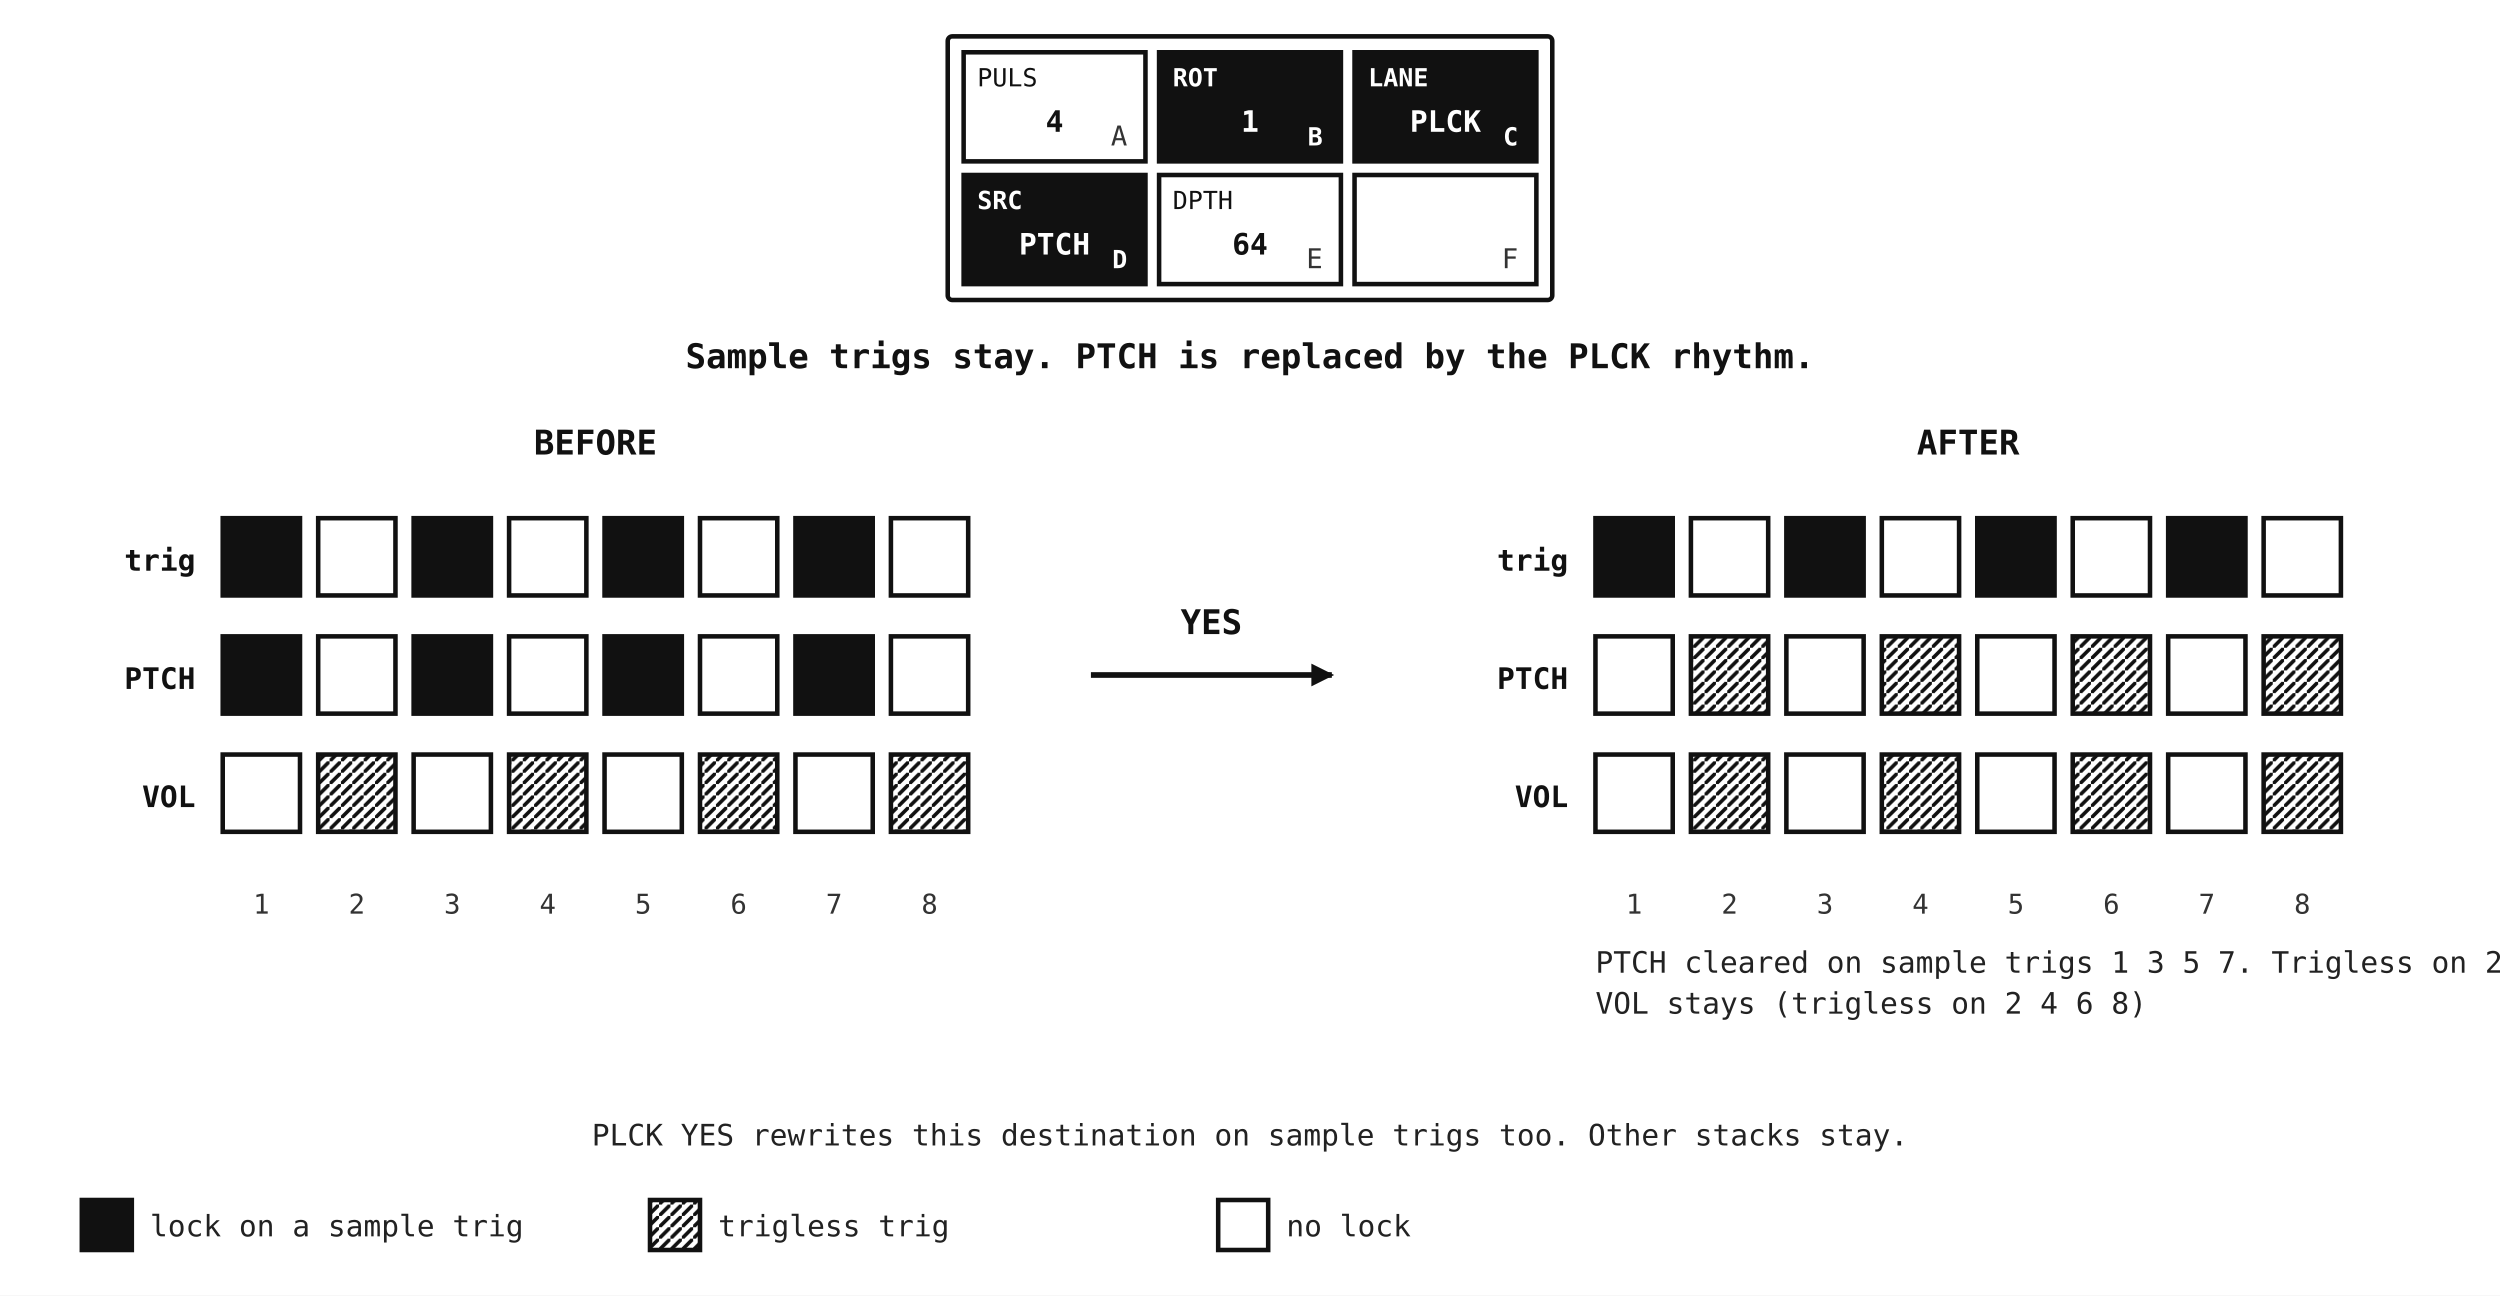
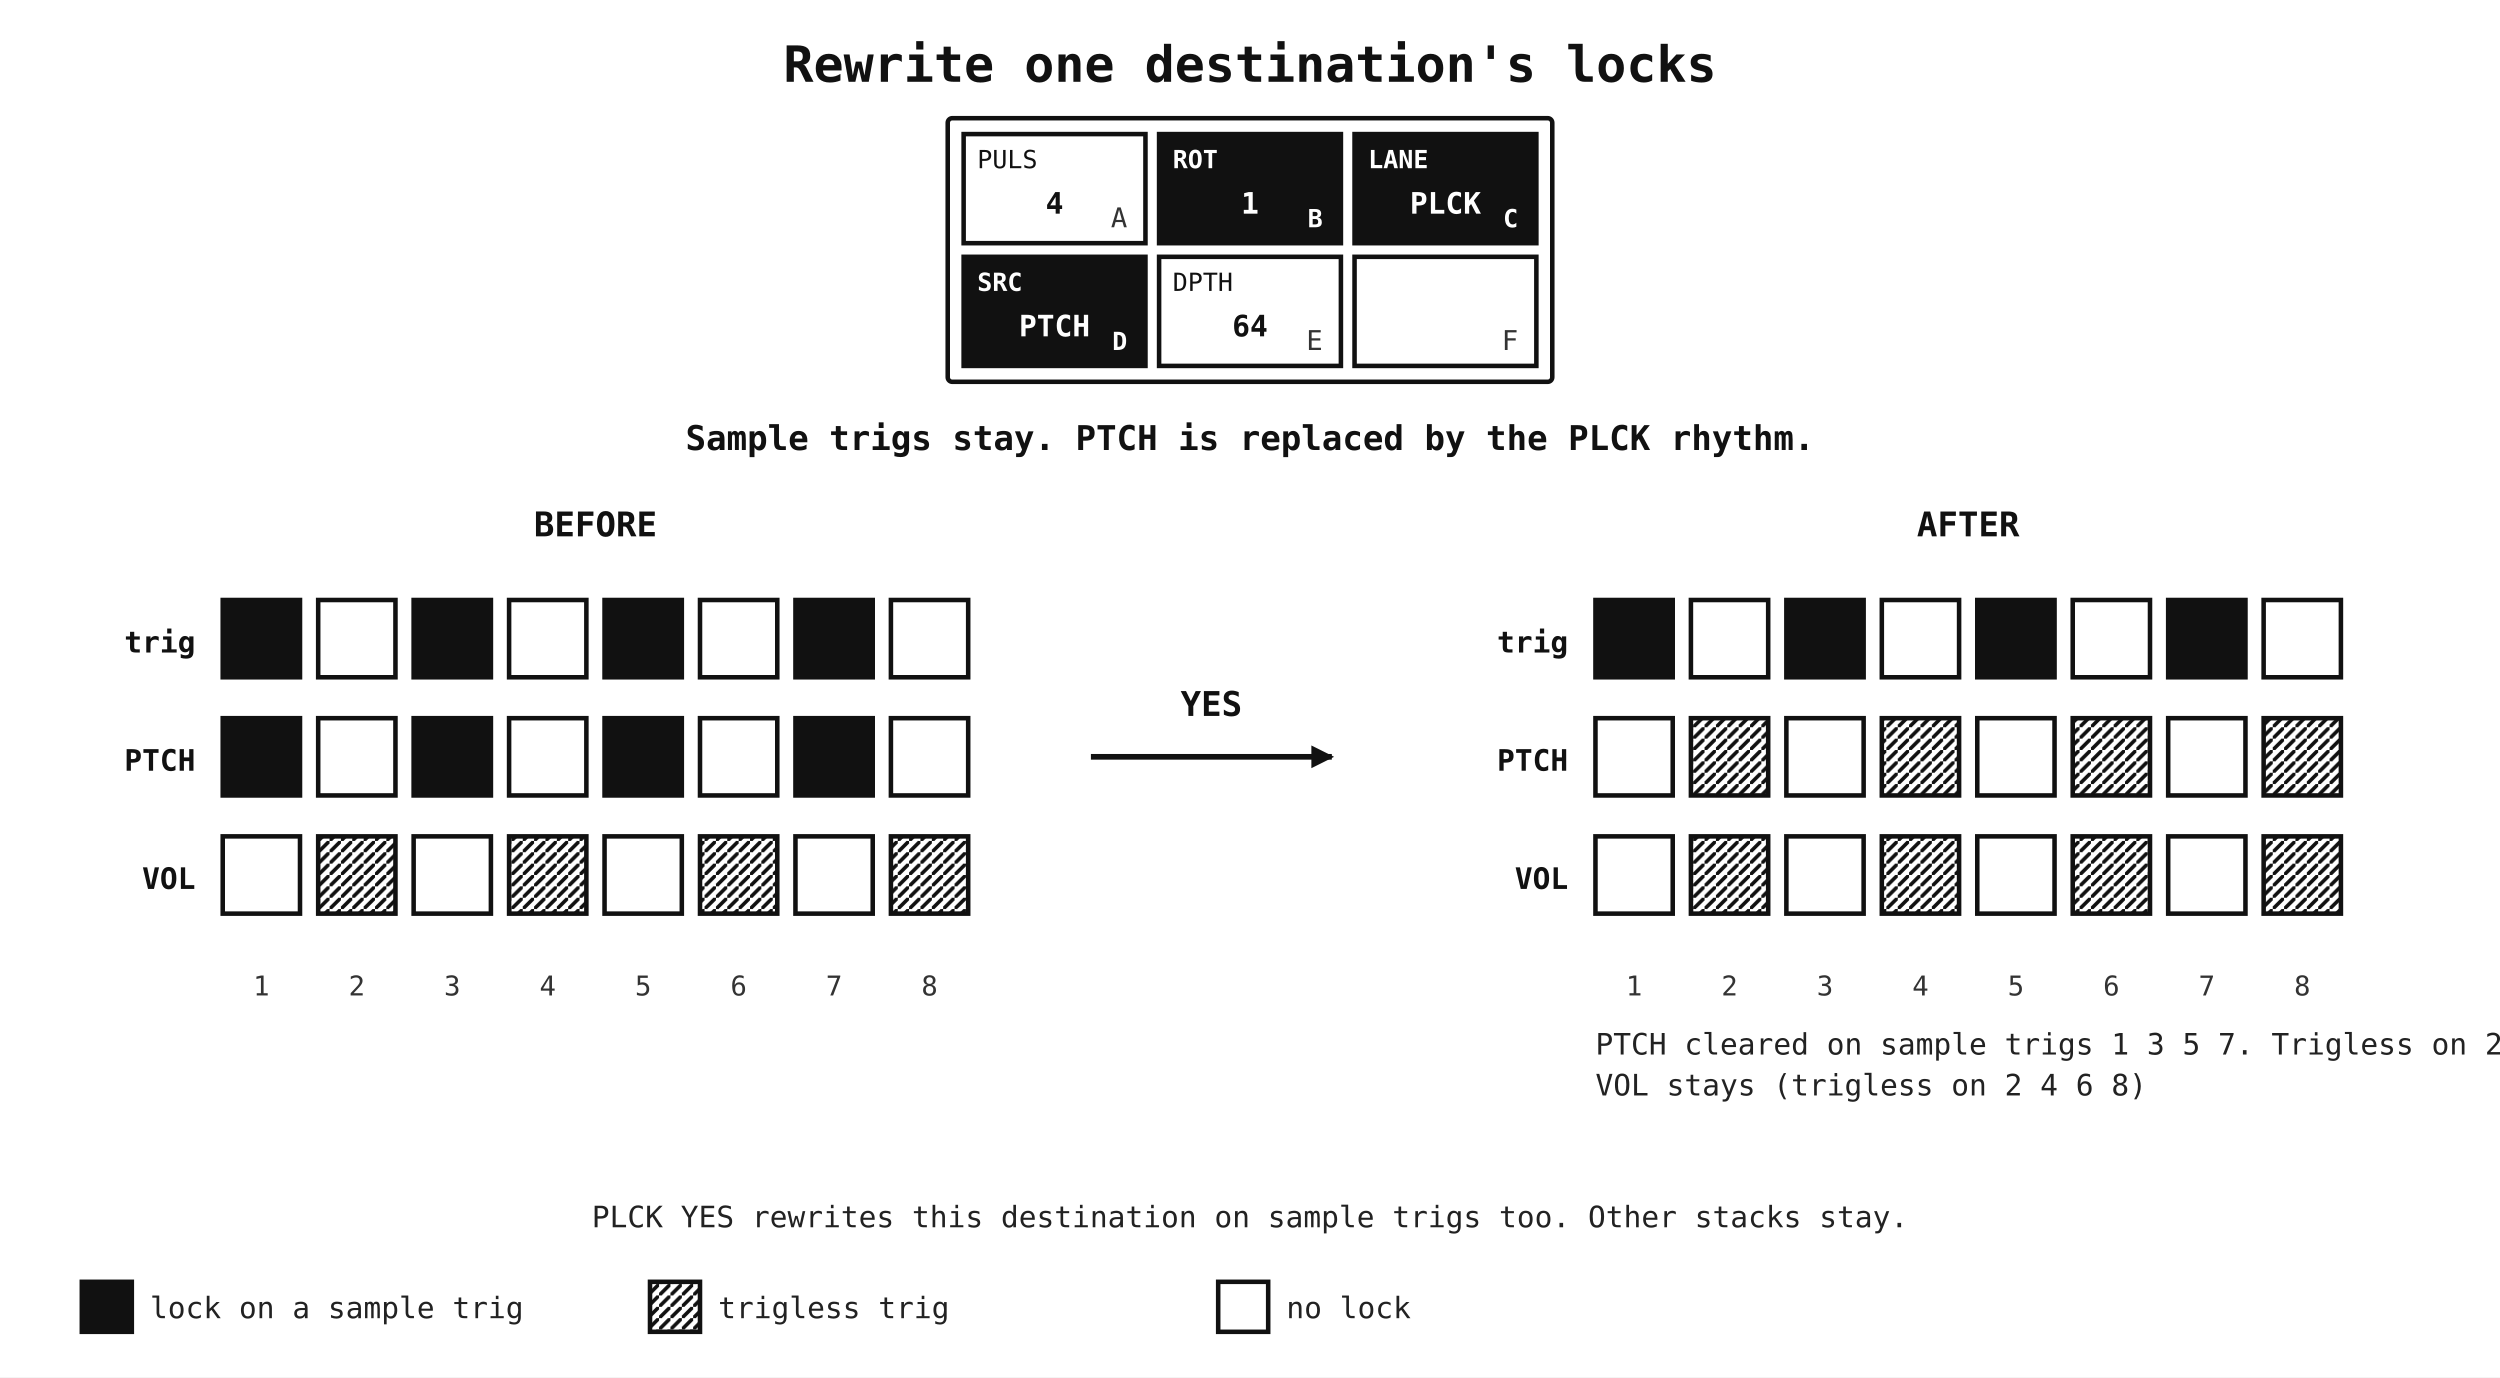
- <svg xmlns="http://www.w3.org/2000/svg" viewBox="0 0 1100 570" width="1100" height="570" role="img">
-   <rect width="1100" height="570" fill="#fff" />
+ <svg xmlns="http://www.w3.org/2000/svg" viewBox="0 0 1100 606" width="1100" height="606" role="img">
+   <rect width="1100" height="606" fill="#fff" />
  <defs>
    <pattern id="hatch" patternUnits="userSpaceOnUse" width="5" height="5">
      <path d="M0 5 L5 0" stroke="#111" stroke-width="1.6" />
    </pattern>
    <marker id="a" markerUnits="userSpaceOnUse" viewBox="0 0 10 10" refX="9" refY="5" markerWidth="10" markerHeight="10" orient="auto">
      <path d="M0 0 L10 5 L0 10 Z" fill="#111" />
    </marker>
  </defs>
  <style>
+     .title { font: 22px ui-monospace, Menlo, Consolas, monospace; fill:#111; font-weight:700; }
    .t { font: 15px ui-monospace, Menlo, Consolas, monospace; fill:#111; font-weight:700; }
    .t-sm { font: 13px ui-monospace, Menlo, Consolas, monospace; fill:#222; }
    .t-xs { font: 12px ui-monospace, Menlo, Consolas, monospace; fill:#333; }
    .lab { font: 13px ui-monospace, Menlo, Consolas, monospace; fill:#111; font-weight:700; }
    .kn { font: 11px ui-monospace, Menlo, Consolas, monospace; fill:#111; }
    .kn-inv { font: 11px ui-monospace, Menlo, Consolas, monospace; fill:#fff; font-weight:700; }
    .kn-val { font: 13px ui-monospace, Menlo, Consolas, monospace; fill:#111; font-weight:700; }
    .kn-val-inv { font: 13px ui-monospace, Menlo, Consolas, monospace; fill:#fff; font-weight:700; }
    .arr { fill:none; stroke:#111; stroke-width:2.5; marker-end:url(#a); }
    .panel { fill:#fff; stroke:#111; stroke-width:2; }
  </style>
-   <rect class="panel" x="417" y="16" width="266" height="116" rx="2" />
-   <rect x="424" y="23" width="80" height="48" fill="#fff" stroke="#111" stroke-width="2" />
-   <text class="kn" x="430" y="38">PULS</text>
-   <text class="kn-val" x="464.0" y="58" text-anchor="middle">4</text>
-   <text class="t-xs" x="496" y="64" text-anchor="end">A</text>
-   <rect x="510" y="23" width="80" height="48" fill="#111" stroke="#111" stroke-width="2" />
-   <text class="kn-inv" x="516" y="38">ROT</text>
-   <text class="kn-val-inv" x="550.0" y="58" text-anchor="middle">1</text>
-   <text class="kn-inv" x="582" y="64" text-anchor="end">B</text>
-   <rect x="596" y="23" width="80" height="48" fill="#111" stroke="#111" stroke-width="2" />
-   <text class="kn-inv" x="602" y="38">LANE</text>
-   <text class="kn-val-inv" x="636.0" y="58" text-anchor="middle">PLCK</text>
-   <text class="kn-inv" x="668" y="64" text-anchor="end">C</text>
-   <rect x="424" y="77" width="80" height="48" fill="#111" stroke="#111" stroke-width="2" />
-   <text class="kn-inv" x="430" y="92">SRC</text>
-   <text class="kn-val-inv" x="464.0" y="112" text-anchor="middle">PTCH</text>
-   <text class="kn-inv" x="496" y="118" text-anchor="end">D</text>
-   <rect x="510" y="77" width="80" height="48" fill="#fff" stroke="#111" stroke-width="2" />
-   <text class="kn" x="516" y="92">DPTH</text>
-   <text class="kn-val" x="550.0" y="112" text-anchor="middle">64</text>
-   <text class="t-xs" x="582" y="118" text-anchor="end">E</text>
-   <rect x="596" y="77" width="80" height="48" fill="#fff" stroke="#111" stroke-width="2" />
-   <text class="t-xs" x="668" y="118" text-anchor="end">F</text>
-   <text class="t" x="550.0" y="162" text-anchor="middle">Sample trigs stay. PTCH is replaced by the PLCK rhythm.</text>
-   <text class="t" x="262.0" y="200" text-anchor="middle">BEFORE</text>
-   <text class="lab" x="86" y="251.12" text-anchor="end">trig</text>
-   <rect x="98" y="228" width="34" height="34" fill="#111" stroke="#111" stroke-width="2" />
-   <rect x="140" y="228" width="34" height="34" fill="#fff" stroke="#111" stroke-width="2" />
-   <rect x="182" y="228" width="34" height="34" fill="#111" stroke="#111" stroke-width="2" />
-   <rect x="224" y="228" width="34" height="34" fill="#fff" stroke="#111" stroke-width="2" />
-   <rect x="266" y="228" width="34" height="34" fill="#111" stroke="#111" stroke-width="2" />
-   <rect x="308" y="228" width="34" height="34" fill="#fff" stroke="#111" stroke-width="2" />
-   <rect x="350" y="228" width="34" height="34" fill="#111" stroke="#111" stroke-width="2" />
-   <rect x="392" y="228" width="34" height="34" fill="#fff" stroke="#111" stroke-width="2" />
-   <text class="lab" x="86" y="303.12" text-anchor="end">PTCH</text>
-   <rect x="98" y="280" width="34" height="34" fill="#111" stroke="#111" stroke-width="2" />
-   <rect x="140" y="280" width="34" height="34" fill="#fff" stroke="#111" stroke-width="2" />
-   <rect x="182" y="280" width="34" height="34" fill="#111" stroke="#111" stroke-width="2" />
-   <rect x="224" y="280" width="34" height="34" fill="#fff" stroke="#111" stroke-width="2" />
-   <rect x="266" y="280" width="34" height="34" fill="#111" stroke="#111" stroke-width="2" />
-   <rect x="308" y="280" width="34" height="34" fill="#fff" stroke="#111" stroke-width="2" />
-   <rect x="350" y="280" width="34" height="34" fill="#111" stroke="#111" stroke-width="2" />
-   <rect x="392" y="280" width="34" height="34" fill="#fff" stroke="#111" stroke-width="2" />
-   <text class="lab" x="86" y="355.12" text-anchor="end">VOL</text>
-   <rect x="98" y="332" width="34" height="34" fill="#fff" stroke="#111" stroke-width="2" />
-   <rect x="140" y="332" width="34" height="34" fill="url(#hatch)" stroke="#111" stroke-width="2" />
-   <rect x="182" y="332" width="34" height="34" fill="#fff" stroke="#111" stroke-width="2" />
-   <rect x="224" y="332" width="34" height="34" fill="url(#hatch)" stroke="#111" stroke-width="2" />
-   <rect x="266" y="332" width="34" height="34" fill="#fff" stroke="#111" stroke-width="2" />
-   <rect x="308" y="332" width="34" height="34" fill="url(#hatch)" stroke="#111" stroke-width="2" />
-   <rect x="350" y="332" width="34" height="34" fill="#fff" stroke="#111" stroke-width="2" />
-   <rect x="392" y="332" width="34" height="34" fill="url(#hatch)" stroke="#111" stroke-width="2" />
-   <text class="t-xs" x="115.0" y="402" text-anchor="middle">1</text>
-   <text class="t-xs" x="157.0" y="402" text-anchor="middle">2</text>
-   <text class="t-xs" x="199.0" y="402" text-anchor="middle">3</text>
-   <text class="t-xs" x="241.0" y="402" text-anchor="middle">4</text>
-   <text class="t-xs" x="283.0" y="402" text-anchor="middle">5</text>
-   <text class="t-xs" x="325.0" y="402" text-anchor="middle">6</text>
-   <text class="t-xs" x="367.0" y="402" text-anchor="middle">7</text>
-   <text class="t-xs" x="409.0" y="402" text-anchor="middle">8</text>
-   <text class="t" x="866.0" y="200" text-anchor="middle">AFTER</text>
-   <text class="lab" x="690" y="251.12" text-anchor="end">trig</text>
-   <rect x="702" y="228" width="34" height="34" fill="#111" stroke="#111" stroke-width="2" />
-   <rect x="744" y="228" width="34" height="34" fill="#fff" stroke="#111" stroke-width="2" />
-   <rect x="786" y="228" width="34" height="34" fill="#111" stroke="#111" stroke-width="2" />
-   <rect x="828" y="228" width="34" height="34" fill="#fff" stroke="#111" stroke-width="2" />
-   <rect x="870" y="228" width="34" height="34" fill="#111" stroke="#111" stroke-width="2" />
-   <rect x="912" y="228" width="34" height="34" fill="#fff" stroke="#111" stroke-width="2" />
-   <rect x="954" y="228" width="34" height="34" fill="#111" stroke="#111" stroke-width="2" />
-   <rect x="996" y="228" width="34" height="34" fill="#fff" stroke="#111" stroke-width="2" />
-   <text class="lab" x="690" y="303.12" text-anchor="end">PTCH</text>
-   <rect x="702" y="280" width="34" height="34" fill="#fff" stroke="#111" stroke-width="2" />
-   <rect x="744" y="280" width="34" height="34" fill="url(#hatch)" stroke="#111" stroke-width="2" />
-   <rect x="786" y="280" width="34" height="34" fill="#fff" stroke="#111" stroke-width="2" />
-   <rect x="828" y="280" width="34" height="34" fill="url(#hatch)" stroke="#111" stroke-width="2" />
-   <rect x="870" y="280" width="34" height="34" fill="#fff" stroke="#111" stroke-width="2" />
-   <rect x="912" y="280" width="34" height="34" fill="url(#hatch)" stroke="#111" stroke-width="2" />
-   <rect x="954" y="280" width="34" height="34" fill="#fff" stroke="#111" stroke-width="2" />
-   <rect x="996" y="280" width="34" height="34" fill="url(#hatch)" stroke="#111" stroke-width="2" />
-   <text class="lab" x="690" y="355.12" text-anchor="end">VOL</text>
-   <rect x="702" y="332" width="34" height="34" fill="#fff" stroke="#111" stroke-width="2" />
-   <rect x="744" y="332" width="34" height="34" fill="url(#hatch)" stroke="#111" stroke-width="2" />
-   <rect x="786" y="332" width="34" height="34" fill="#fff" stroke="#111" stroke-width="2" />
-   <rect x="828" y="332" width="34" height="34" fill="url(#hatch)" stroke="#111" stroke-width="2" />
-   <rect x="870" y="332" width="34" height="34" fill="#fff" stroke="#111" stroke-width="2" />
-   <rect x="912" y="332" width="34" height="34" fill="url(#hatch)" stroke="#111" stroke-width="2" />
-   <rect x="954" y="332" width="34" height="34" fill="#fff" stroke="#111" stroke-width="2" />
-   <rect x="996" y="332" width="34" height="34" fill="url(#hatch)" stroke="#111" stroke-width="2" />
-   <text class="t-xs" x="719.0" y="402" text-anchor="middle">1</text>
-   <text class="t-xs" x="761.0" y="402" text-anchor="middle">2</text>
-   <text class="t-xs" x="803.0" y="402" text-anchor="middle">3</text>
-   <text class="t-xs" x="845.0" y="402" text-anchor="middle">4</text>
-   <text class="t-xs" x="887.0" y="402" text-anchor="middle">5</text>
-   <text class="t-xs" x="929.0" y="402" text-anchor="middle">6</text>
-   <text class="t-xs" x="971.0" y="402" text-anchor="middle">7</text>
-   <text class="t-xs" x="1013.0" y="402" text-anchor="middle">8</text>
-   <text class="t" x="533.0" y="279.0" text-anchor="middle">YES</text>
-   <line class="arr" x1="480" y1="297.0" x2="586" y2="297.0" />
-   <text class="t-sm" x="702" y="428">PTCH cleared on sample trigs 1 3 5 7. Trigless on 2 4 6 8</text>
-   <text class="t-sm" x="702" y="446">VOL stays (trigless on 2 4 6 8)</text>
-   <text class="t-sm" x="550.0" y="504" text-anchor="middle">PLCK YES rewrites this destination on sample trigs too. Other stacks stay.</text>
-   <rect x="36" y="528" width="22" height="22" fill="#111" stroke="#111" stroke-width="2" />
-   <text class="t-sm" x="66" y="544">lock on a sample trig</text>
-   <rect x="286" y="528" width="22" height="22" fill="url(#hatch)" stroke="#111" stroke-width="2" />
-   <text class="t-sm" x="316" y="544">trigless trig</text>
-   <rect x="536" y="528" width="22" height="22" fill="#fff" stroke="#111" stroke-width="2" />
-   <text class="t-sm" x="566" y="544">no lock</text>
+   <text class="title" x="550.0" y="36" text-anchor="middle">Rewrite one destination's locks</text>
+   <rect class="panel" x="417" y="52" width="266" height="116" rx="2" />
+   <rect x="424" y="59" width="80" height="48" fill="#fff" stroke="#111" stroke-width="2" />
+   <text class="kn" x="430" y="74">PULS</text>
+   <text class="kn-val" x="464.0" y="94" text-anchor="middle">4</text>
+   <text class="t-xs" x="496" y="100" text-anchor="end">A</text>
+   <rect x="510" y="59" width="80" height="48" fill="#111" stroke="#111" stroke-width="2" />
+   <text class="kn-inv" x="516" y="74">ROT</text>
+   <text class="kn-val-inv" x="550.0" y="94" text-anchor="middle">1</text>
+   <text class="kn-inv" x="582" y="100" text-anchor="end">B</text>
+   <rect x="596" y="59" width="80" height="48" fill="#111" stroke="#111" stroke-width="2" />
+   <text class="kn-inv" x="602" y="74">LANE</text>
+   <text class="kn-val-inv" x="636.0" y="94" text-anchor="middle">PLCK</text>
+   <text class="kn-inv" x="668" y="100" text-anchor="end">C</text>
+   <rect x="424" y="113" width="80" height="48" fill="#111" stroke="#111" stroke-width="2" />
+   <text class="kn-inv" x="430" y="128">SRC</text>
+   <text class="kn-val-inv" x="464.0" y="148" text-anchor="middle">PTCH</text>
+   <text class="kn-inv" x="496" y="154" text-anchor="end">D</text>
+   <rect x="510" y="113" width="80" height="48" fill="#fff" stroke="#111" stroke-width="2" />
+   <text class="kn" x="516" y="128">DPTH</text>
+   <text class="kn-val" x="550.0" y="148" text-anchor="middle">64</text>
+   <text class="t-xs" x="582" y="154" text-anchor="end">E</text>
+   <rect x="596" y="113" width="80" height="48" fill="#fff" stroke="#111" stroke-width="2" />
+   <text class="t-xs" x="668" y="154" text-anchor="end">F</text>
+   <text class="t" x="550.0" y="198" text-anchor="middle">Sample trigs stay. PTCH is replaced by the PLCK rhythm.</text>
+   <text class="t" x="262.0" y="236" text-anchor="middle">BEFORE</text>
+   <text class="lab" x="86" y="287.12" text-anchor="end">trig</text>
+   <rect x="98" y="264" width="34" height="34" fill="#111" stroke="#111" stroke-width="2" />
+   <rect x="140" y="264" width="34" height="34" fill="#fff" stroke="#111" stroke-width="2" />
+   <rect x="182" y="264" width="34" height="34" fill="#111" stroke="#111" stroke-width="2" />
+   <rect x="224" y="264" width="34" height="34" fill="#fff" stroke="#111" stroke-width="2" />
+   <rect x="266" y="264" width="34" height="34" fill="#111" stroke="#111" stroke-width="2" />
+   <rect x="308" y="264" width="34" height="34" fill="#fff" stroke="#111" stroke-width="2" />
+   <rect x="350" y="264" width="34" height="34" fill="#111" stroke="#111" stroke-width="2" />
+   <rect x="392" y="264" width="34" height="34" fill="#fff" stroke="#111" stroke-width="2" />
+   <text class="lab" x="86" y="339.12" text-anchor="end">PTCH</text>
+   <rect x="98" y="316" width="34" height="34" fill="#111" stroke="#111" stroke-width="2" />
+   <rect x="140" y="316" width="34" height="34" fill="#fff" stroke="#111" stroke-width="2" />
+   <rect x="182" y="316" width="34" height="34" fill="#111" stroke="#111" stroke-width="2" />
+   <rect x="224" y="316" width="34" height="34" fill="#fff" stroke="#111" stroke-width="2" />
+   <rect x="266" y="316" width="34" height="34" fill="#111" stroke="#111" stroke-width="2" />
+   <rect x="308" y="316" width="34" height="34" fill="#fff" stroke="#111" stroke-width="2" />
+   <rect x="350" y="316" width="34" height="34" fill="#111" stroke="#111" stroke-width="2" />
+   <rect x="392" y="316" width="34" height="34" fill="#fff" stroke="#111" stroke-width="2" />
+   <text class="lab" x="86" y="391.12" text-anchor="end">VOL</text>
+   <rect x="98" y="368" width="34" height="34" fill="#fff" stroke="#111" stroke-width="2" />
+   <rect x="140" y="368" width="34" height="34" fill="url(#hatch)" stroke="#111" stroke-width="2" />
+   <rect x="182" y="368" width="34" height="34" fill="#fff" stroke="#111" stroke-width="2" />
+   <rect x="224" y="368" width="34" height="34" fill="url(#hatch)" stroke="#111" stroke-width="2" />
+   <rect x="266" y="368" width="34" height="34" fill="#fff" stroke="#111" stroke-width="2" />
+   <rect x="308" y="368" width="34" height="34" fill="url(#hatch)" stroke="#111" stroke-width="2" />
+   <rect x="350" y="368" width="34" height="34" fill="#fff" stroke="#111" stroke-width="2" />
+   <rect x="392" y="368" width="34" height="34" fill="url(#hatch)" stroke="#111" stroke-width="2" />
+   <text class="t-xs" x="115.0" y="438" text-anchor="middle">1</text>
+   <text class="t-xs" x="157.0" y="438" text-anchor="middle">2</text>
+   <text class="t-xs" x="199.0" y="438" text-anchor="middle">3</text>
+   <text class="t-xs" x="241.0" y="438" text-anchor="middle">4</text>
+   <text class="t-xs" x="283.0" y="438" text-anchor="middle">5</text>
+   <text class="t-xs" x="325.0" y="438" text-anchor="middle">6</text>
+   <text class="t-xs" x="367.0" y="438" text-anchor="middle">7</text>
+   <text class="t-xs" x="409.0" y="438" text-anchor="middle">8</text>
+   <text class="t" x="866.0" y="236" text-anchor="middle">AFTER</text>
+   <text class="lab" x="690" y="287.12" text-anchor="end">trig</text>
+   <rect x="702" y="264" width="34" height="34" fill="#111" stroke="#111" stroke-width="2" />
+   <rect x="744" y="264" width="34" height="34" fill="#fff" stroke="#111" stroke-width="2" />
+   <rect x="786" y="264" width="34" height="34" fill="#111" stroke="#111" stroke-width="2" />
+   <rect x="828" y="264" width="34" height="34" fill="#fff" stroke="#111" stroke-width="2" />
+   <rect x="870" y="264" width="34" height="34" fill="#111" stroke="#111" stroke-width="2" />
+   <rect x="912" y="264" width="34" height="34" fill="#fff" stroke="#111" stroke-width="2" />
+   <rect x="954" y="264" width="34" height="34" fill="#111" stroke="#111" stroke-width="2" />
+   <rect x="996" y="264" width="34" height="34" fill="#fff" stroke="#111" stroke-width="2" />
+   <text class="lab" x="690" y="339.12" text-anchor="end">PTCH</text>
+   <rect x="702" y="316" width="34" height="34" fill="#fff" stroke="#111" stroke-width="2" />
+   <rect x="744" y="316" width="34" height="34" fill="url(#hatch)" stroke="#111" stroke-width="2" />
+   <rect x="786" y="316" width="34" height="34" fill="#fff" stroke="#111" stroke-width="2" />
+   <rect x="828" y="316" width="34" height="34" fill="url(#hatch)" stroke="#111" stroke-width="2" />
+   <rect x="870" y="316" width="34" height="34" fill="#fff" stroke="#111" stroke-width="2" />
+   <rect x="912" y="316" width="34" height="34" fill="url(#hatch)" stroke="#111" stroke-width="2" />
+   <rect x="954" y="316" width="34" height="34" fill="#fff" stroke="#111" stroke-width="2" />
+   <rect x="996" y="316" width="34" height="34" fill="url(#hatch)" stroke="#111" stroke-width="2" />
+   <text class="lab" x="690" y="391.12" text-anchor="end">VOL</text>
+   <rect x="702" y="368" width="34" height="34" fill="#fff" stroke="#111" stroke-width="2" />
+   <rect x="744" y="368" width="34" height="34" fill="url(#hatch)" stroke="#111" stroke-width="2" />
+   <rect x="786" y="368" width="34" height="34" fill="#fff" stroke="#111" stroke-width="2" />
+   <rect x="828" y="368" width="34" height="34" fill="url(#hatch)" stroke="#111" stroke-width="2" />
+   <rect x="870" y="368" width="34" height="34" fill="#fff" stroke="#111" stroke-width="2" />
+   <rect x="912" y="368" width="34" height="34" fill="url(#hatch)" stroke="#111" stroke-width="2" />
+   <rect x="954" y="368" width="34" height="34" fill="#fff" stroke="#111" stroke-width="2" />
+   <rect x="996" y="368" width="34" height="34" fill="url(#hatch)" stroke="#111" stroke-width="2" />
+   <text class="t-xs" x="719.0" y="438" text-anchor="middle">1</text>
+   <text class="t-xs" x="761.0" y="438" text-anchor="middle">2</text>
+   <text class="t-xs" x="803.0" y="438" text-anchor="middle">3</text>
+   <text class="t-xs" x="845.0" y="438" text-anchor="middle">4</text>
+   <text class="t-xs" x="887.0" y="438" text-anchor="middle">5</text>
+   <text class="t-xs" x="929.0" y="438" text-anchor="middle">6</text>
+   <text class="t-xs" x="971.0" y="438" text-anchor="middle">7</text>
+   <text class="t-xs" x="1013.0" y="438" text-anchor="middle">8</text>
+   <text class="t" x="533.0" y="315.0" text-anchor="middle">YES</text>
+   <line class="arr" x1="480" y1="333.0" x2="586" y2="333.0" />
+   <text class="t-sm" x="702" y="464">PTCH cleared on sample trigs 1 3 5 7. Trigless on 2 4 6 8</text>
+   <text class="t-sm" x="702" y="482">VOL stays (trigless on 2 4 6 8)</text>
+   <text class="t-sm" x="550.0" y="540" text-anchor="middle">PLCK YES rewrites this destination on sample trigs too. Other stacks stay.</text>
+   <rect x="36" y="564" width="22" height="22" fill="#111" stroke="#111" stroke-width="2" />
+   <text class="t-sm" x="66" y="580">lock on a sample trig</text>
+   <rect x="286" y="564" width="22" height="22" fill="url(#hatch)" stroke="#111" stroke-width="2" />
+   <text class="t-sm" x="316" y="580">trigless trig</text>
+   <rect x="536" y="564" width="22" height="22" fill="#fff" stroke="#111" stroke-width="2" />
+   <text class="t-sm" x="566" y="580">no lock</text>
</svg>
